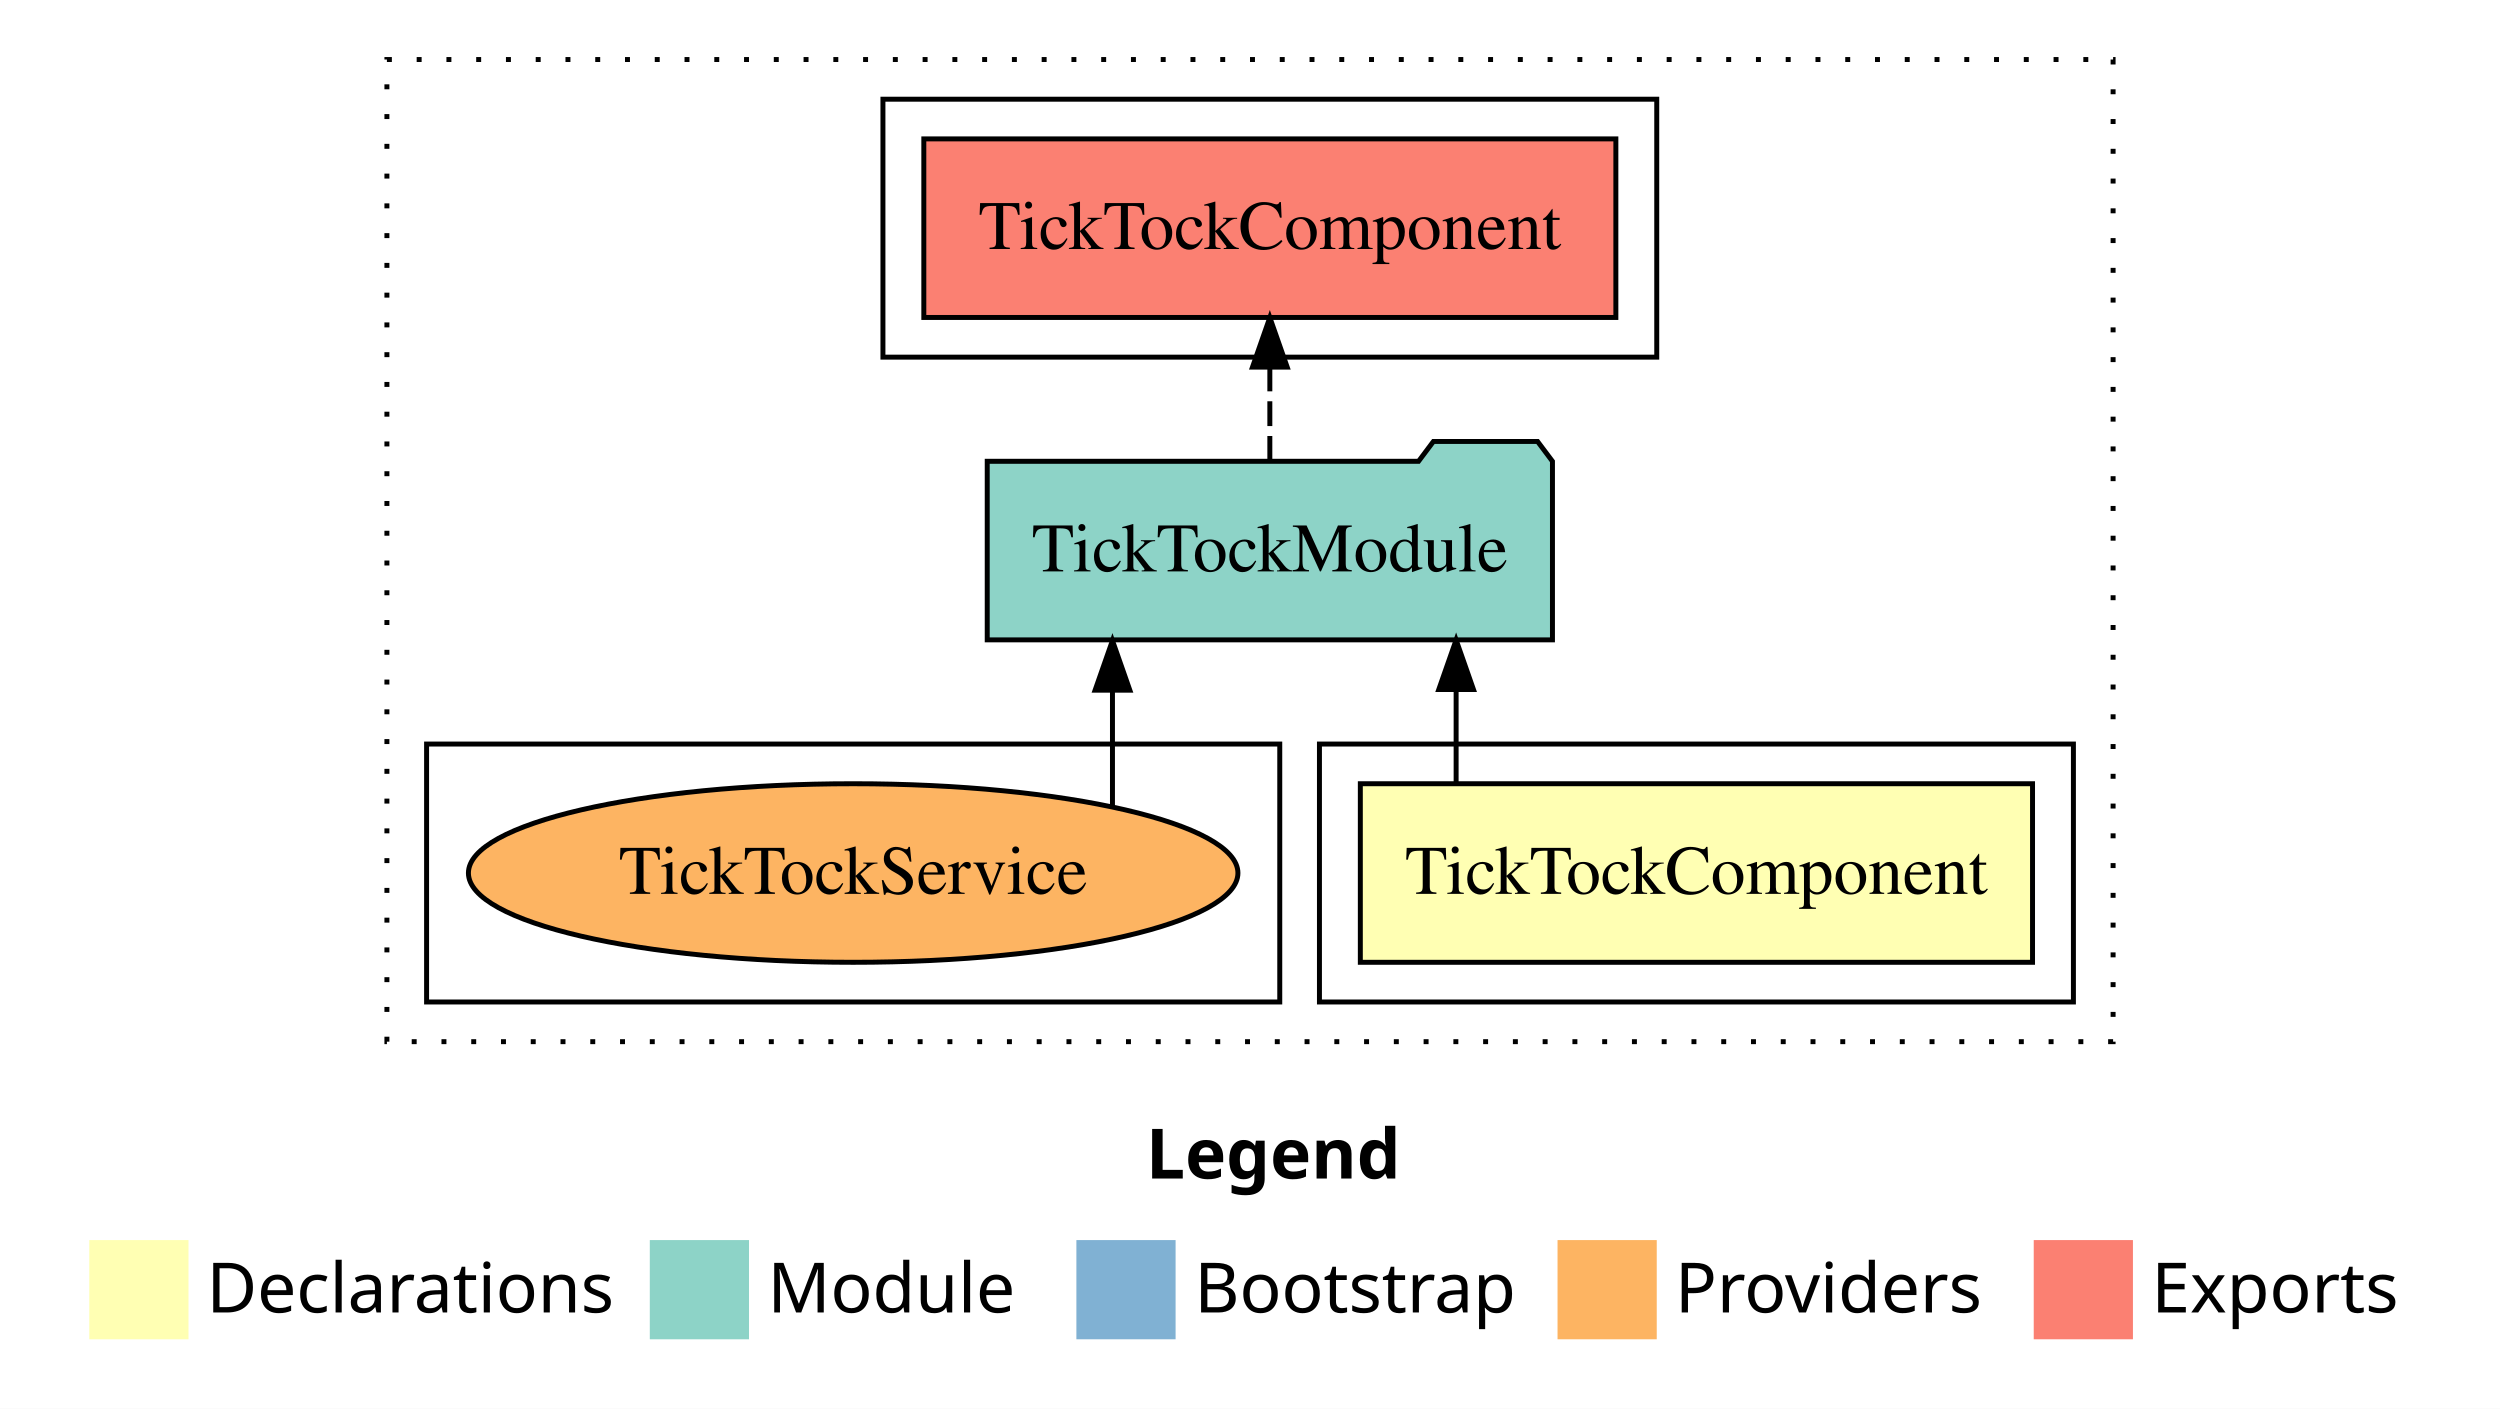
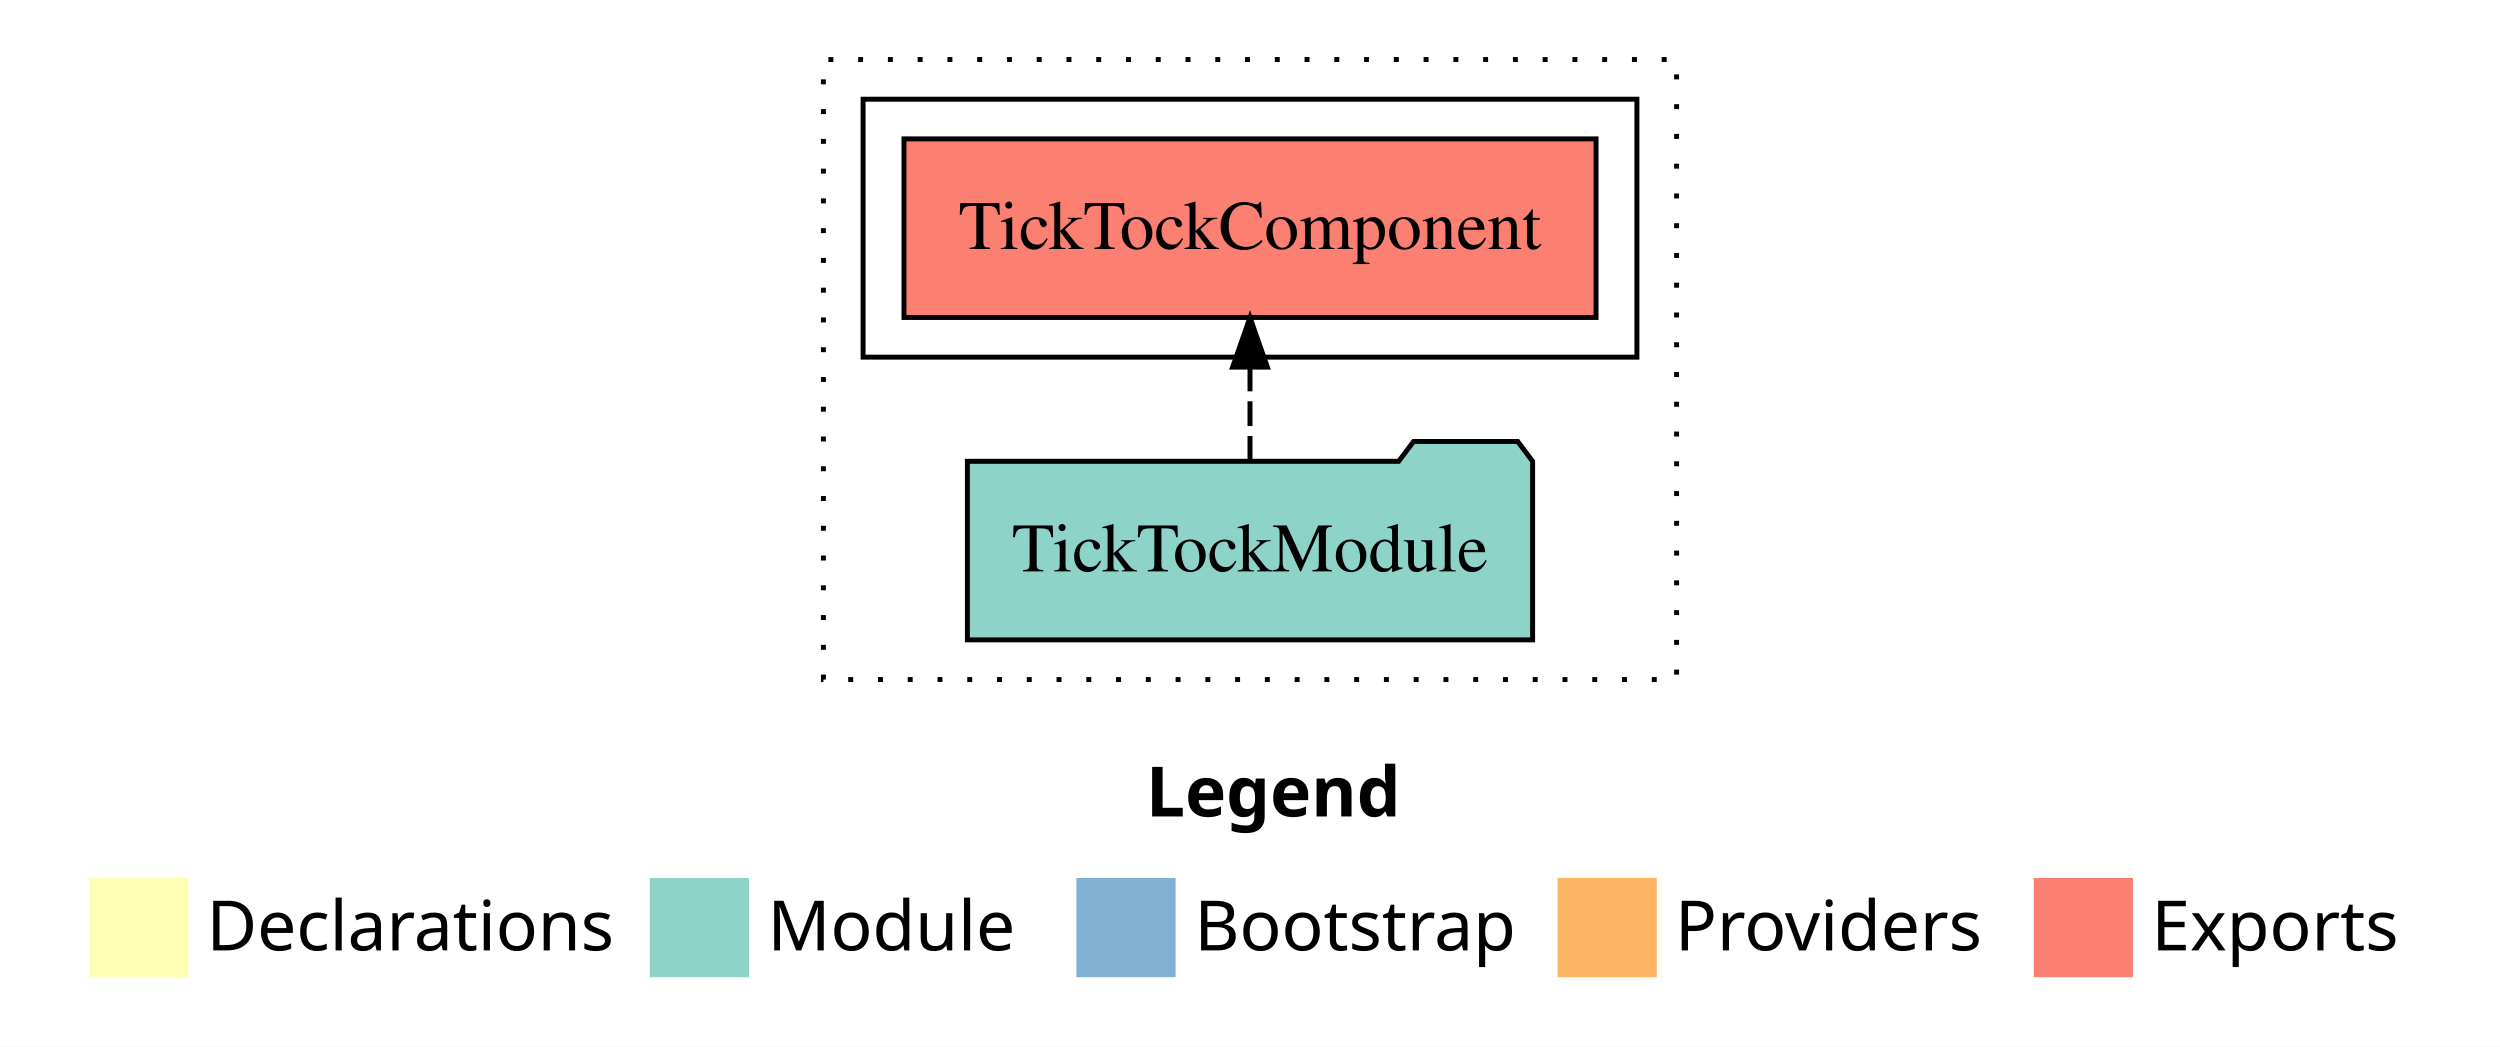
- <svg xmlns="http://www.w3.org/2000/svg" width="504pt" height="284pt" viewBox="0.00 0.00 504.00 284.00">
-   <g id="graph0" class="graph" transform="scale(1 1) rotate(0) translate(4 280)">
-     <polygon fill="#ffffff" stroke="transparent" points="-4,4 -4,-280 500,-280 500,4 -4,4" />
+ <svg xmlns="http://www.w3.org/2000/svg" width="504pt" height="211pt" viewBox="0.00 0.00 504.00 211.00">
+   <g id="graph0" class="graph" transform="scale(1 1) rotate(0) translate(4 207)">
+     <polygon fill="#ffffff" stroke="transparent" points="-4,4 -4,-207 500,-207 500,4 -4,4" />
    <text text-anchor="start" x="227.009" y="-42.4" font-family="sans-serif" font-weight="bold" font-size="14.00" fill="#000000">Legend</text>
    <polygon fill="#ffffb3" stroke="transparent" points="14,-10 14,-30 34,-30 34,-10 14,-10" />
    <text text-anchor="start" x="37.629" y="-15.4" font-family="sans-serif" font-size="14.00" fill="#000000">  Declarations</text>
    <polygon fill="#8dd3c7" stroke="transparent" points="127,-10 127,-30 147,-30 147,-10 127,-10" />
    <text text-anchor="start" x="150.725" y="-15.4" font-family="sans-serif" font-size="14.00" fill="#000000">  Module</text>
    <polygon fill="#80b1d3" stroke="transparent" points="213,-10 213,-30 233,-30 233,-10 213,-10" />
    <text text-anchor="start" x="236.781" y="-15.4" font-family="sans-serif" font-size="14.00" fill="#000000">  Bootstrap</text>
    <polygon fill="#fdb462" stroke="transparent" points="310,-10 310,-30 330,-30 330,-10 310,-10" />
    <text text-anchor="start" x="333.673" y="-15.4" font-family="sans-serif" font-size="14.00" fill="#000000">  Providers</text>
    <polygon fill="#fb8072" stroke="transparent" points="406,-10 406,-30 426,-30 426,-10 406,-10" />
    <text text-anchor="start" x="429.726" y="-15.4" font-family="sans-serif" font-size="14.00" fill="#000000">  Exports</text>
    <g id="clust1" class="cluster">
-       <polygon fill="none" stroke="#000000" stroke-dasharray="1,5" points="74,-70 74,-268 422,-268 422,-70 74,-70" />
+       <polygon fill="none" stroke="#000000" stroke-dasharray="1,5" points="162,-70 162,-195 334,-195 334,-70 162,-70" />
    </g>
-     <g id="clust2" class="cluster">
-       <polygon fill="none" stroke="#000000" points="262,-78 262,-130 414,-130 414,-78 262,-78" />
-     </g>
-     <g id="clust5" class="cluster">
-       <polygon fill="none" stroke="#000000" points="174,-208 174,-260 330,-260 330,-208 174,-208" />
-     </g>
-     <g id="clust7" class="cluster">
-       <polygon fill="none" stroke="#000000" points="82,-78 82,-130 254,-130 254,-78 82,-78" />
+     <g id="clust4" class="cluster">
+       <polygon fill="none" stroke="#000000" points="170,-135 170,-187 326,-187 326,-135 170,-135" />
    </g>
    <g id="node1" class="node">
-       <polygon fill="#ffffb3" stroke="#000000" points="405.758,-122 270.242,-122 270.242,-86 405.758,-86 405.758,-122" />
-       <text text-anchor="middle" x="338" y="-99.8" font-family="Times,serif" font-size="14.00" fill="#000000">TickTockComponent</text>
+       <polygon fill="#fb8072" stroke="#000000" points="317.758,-179 178.242,-179 178.242,-143 317.758,-143 317.758,-179" />
+       <text text-anchor="middle" x="248" y="-156.8" font-family="Times,serif" font-size="14.00" fill="#000000">TickTockComponent </text>
    </g>
    <g id="node2" class="node">
-       <polygon fill="#8dd3c7" stroke="#000000" points="308.975,-187 305.975,-191 284.975,-191 281.975,-187 195.025,-187 195.025,-151 308.975,-151 308.975,-187" />
-       <text text-anchor="middle" x="252" y="-164.8" font-family="Times,serif" font-size="14.00" fill="#000000">TickTockModule</text>
+       <polygon fill="#8dd3c7" stroke="#000000" points="304.975,-114 301.975,-118 280.975,-118 277.975,-114 191.025,-114 191.025,-78 304.975,-78 304.975,-114" />
+       <text text-anchor="middle" x="248" y="-91.8" font-family="Times,serif" font-size="14.00" fill="#000000">TickTockModule</text>
    </g>
    <g id="edge1" class="edge">
-       <path fill="none" stroke="#000000" d="M289.554,-122.106C289.554,-122.106 289.554,-140.991 289.554,-140.991" />
-       <polygon fill="#000000" stroke="#000000" points="286.054,-140.991 289.554,-150.991 293.054,-140.991 286.054,-140.991" />
-     </g>
-     <g id="node3" class="node">
-       <polygon fill="#fb8072" stroke="#000000" points="321.758,-252 182.242,-252 182.242,-216 321.758,-216 321.758,-252" />
-       <text text-anchor="middle" x="252" y="-229.8" font-family="Times,serif" font-size="14.00" fill="#000000">TickTockComponent </text>
-     </g>
-     <g id="edge2" class="edge">
-       <path fill="none" stroke="#000000" stroke-dasharray="5,2" d="M252,-187.106C252,-187.106 252,-205.991 252,-205.991" />
-       <polygon fill="#000000" stroke="#000000" points="248.5,-205.991 252,-215.991 255.5,-205.991 248.5,-205.991" />
-     </g>
-     <g id="node4" class="node">
-       <ellipse fill="#fdb462" stroke="#000000" cx="168" cy="-104" rx="77.567" ry="18" />
-       <text text-anchor="middle" x="168" y="-99.8" font-family="Times,serif" font-size="14.00" fill="#000000">TickTockService</text>
-     </g>
-     <g id="edge3" class="edge">
-       <path fill="none" stroke="#000000" d="M220.273,-117.468C220.273,-117.468 220.273,-140.864 220.273,-140.864" />
-       <polygon fill="#000000" stroke="#000000" points="216.773,-140.864 220.273,-150.864 223.773,-140.864 216.773,-140.864" />
+       <path fill="none" stroke="#000000" stroke-dasharray="5,2" d="M248,-114.106C248,-114.106 248,-132.991 248,-132.991" />
+       <polygon fill="#000000" stroke="#000000" points="244.5,-132.991 248,-142.991 251.5,-132.991 244.5,-132.991" />
    </g>
  </g>
</svg>
